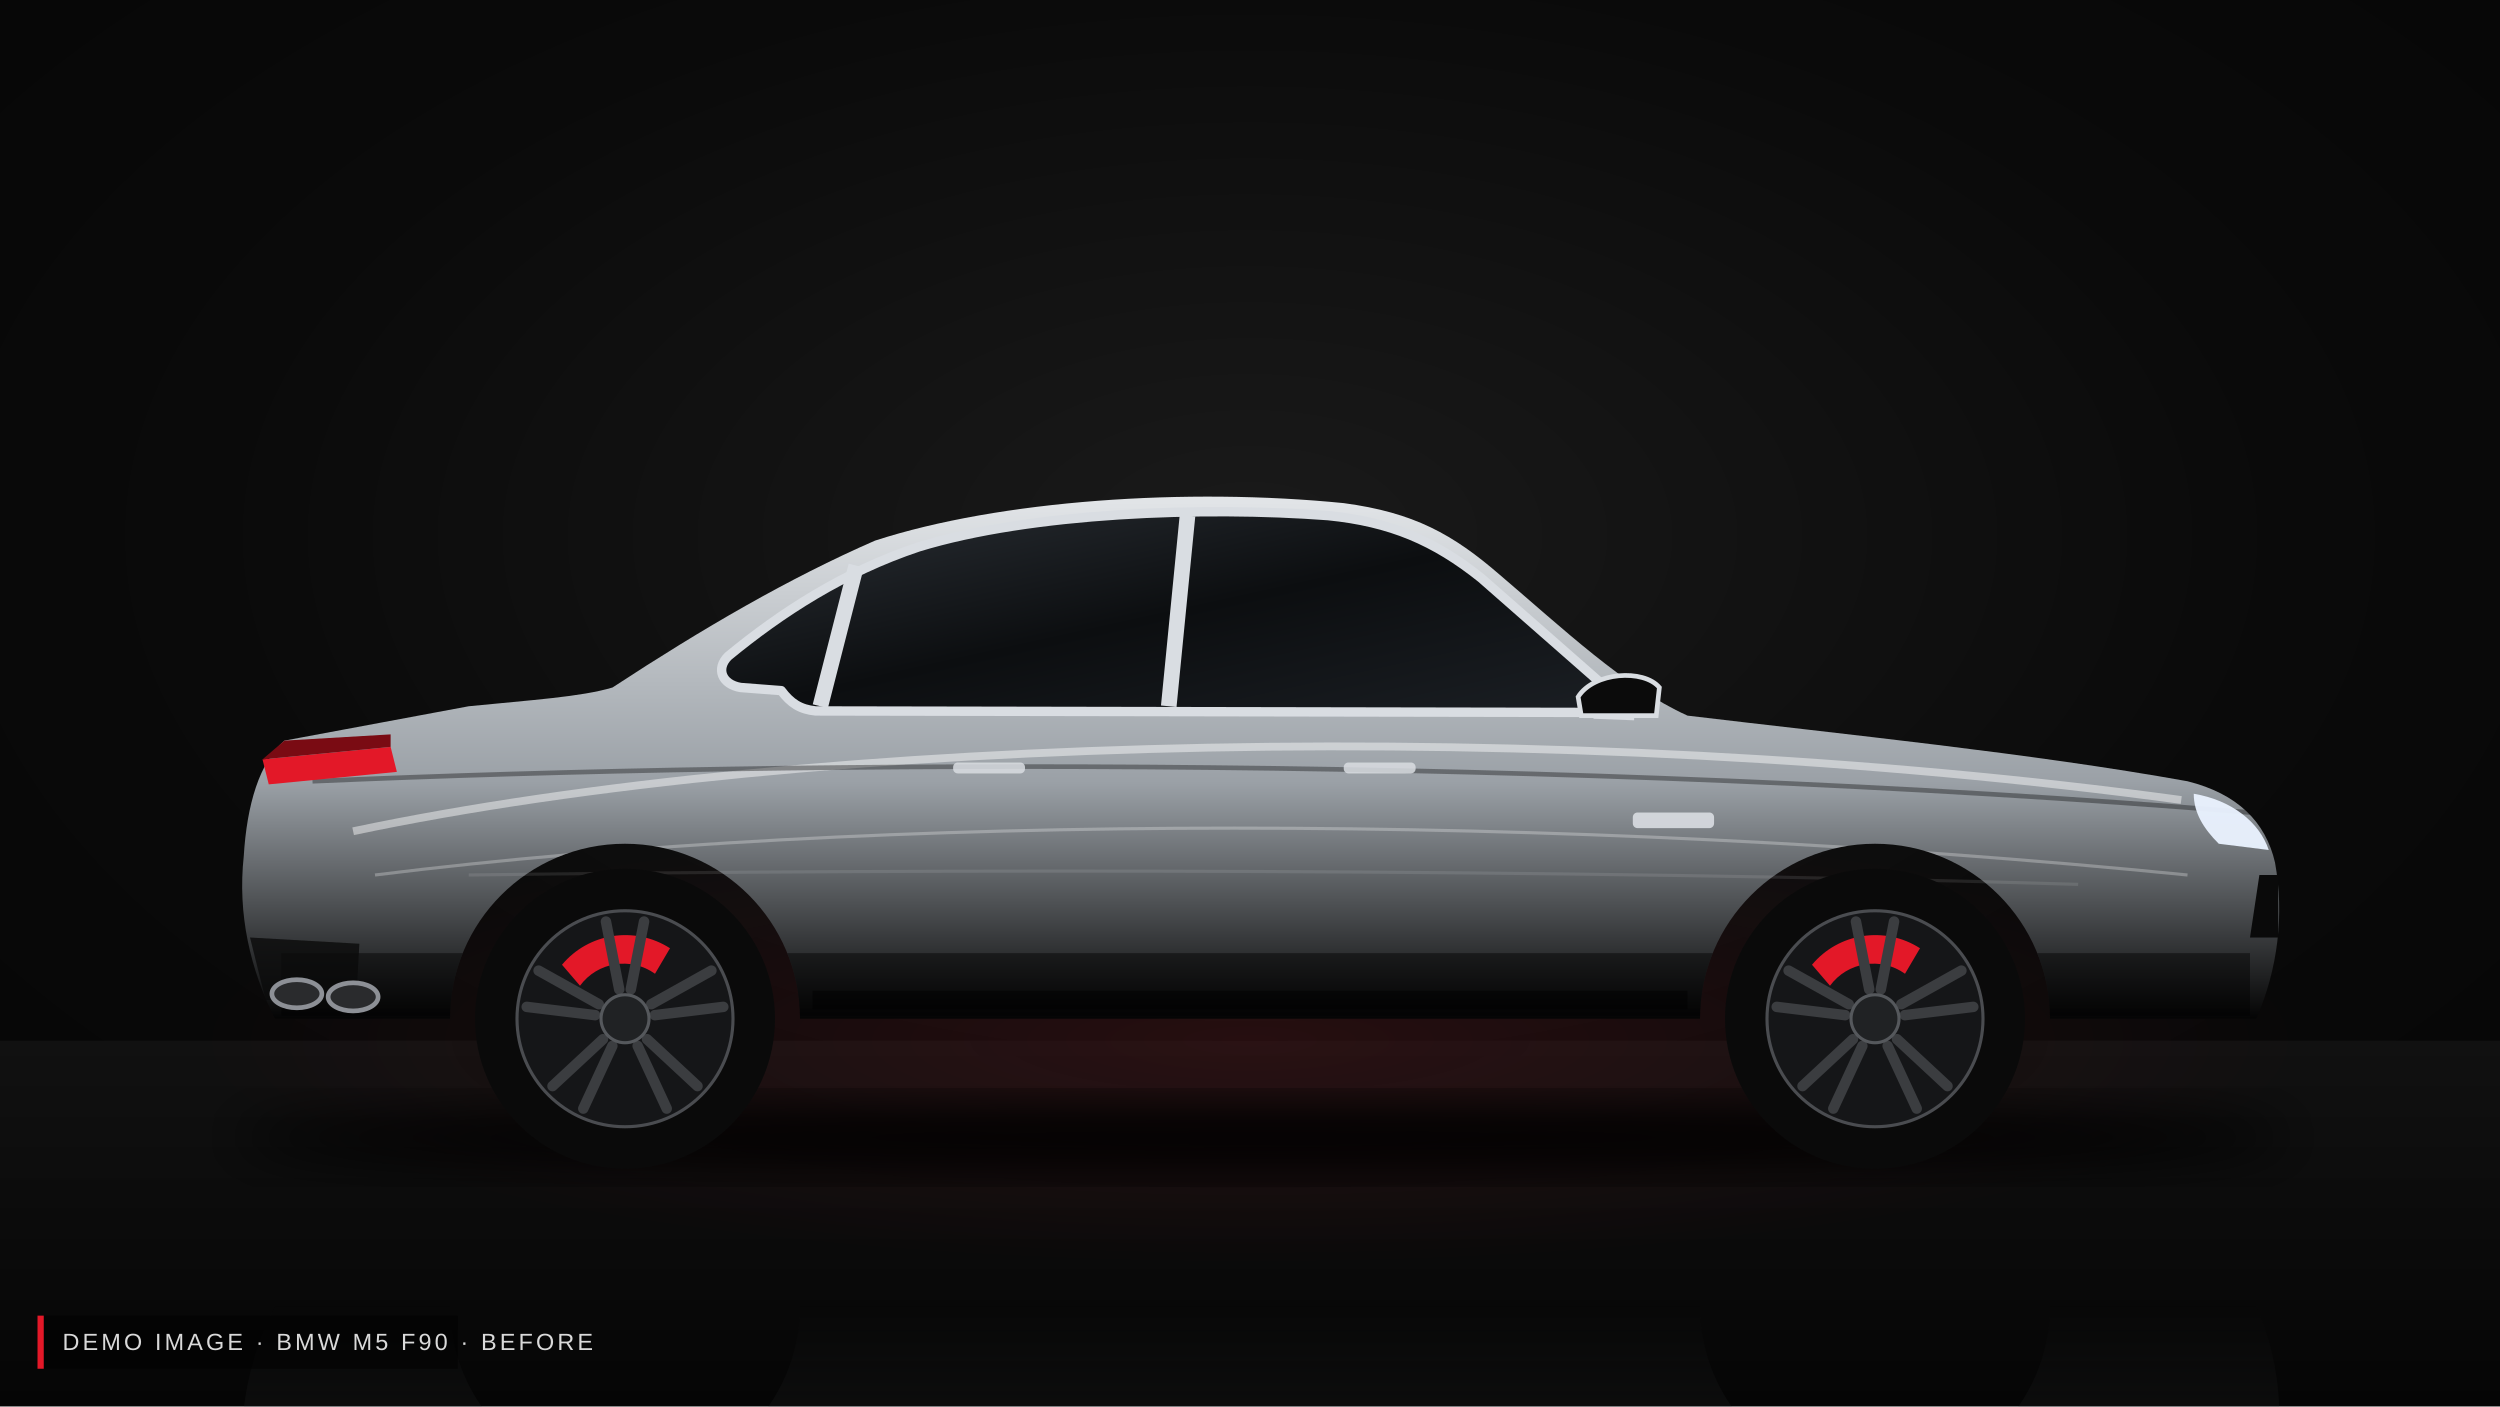
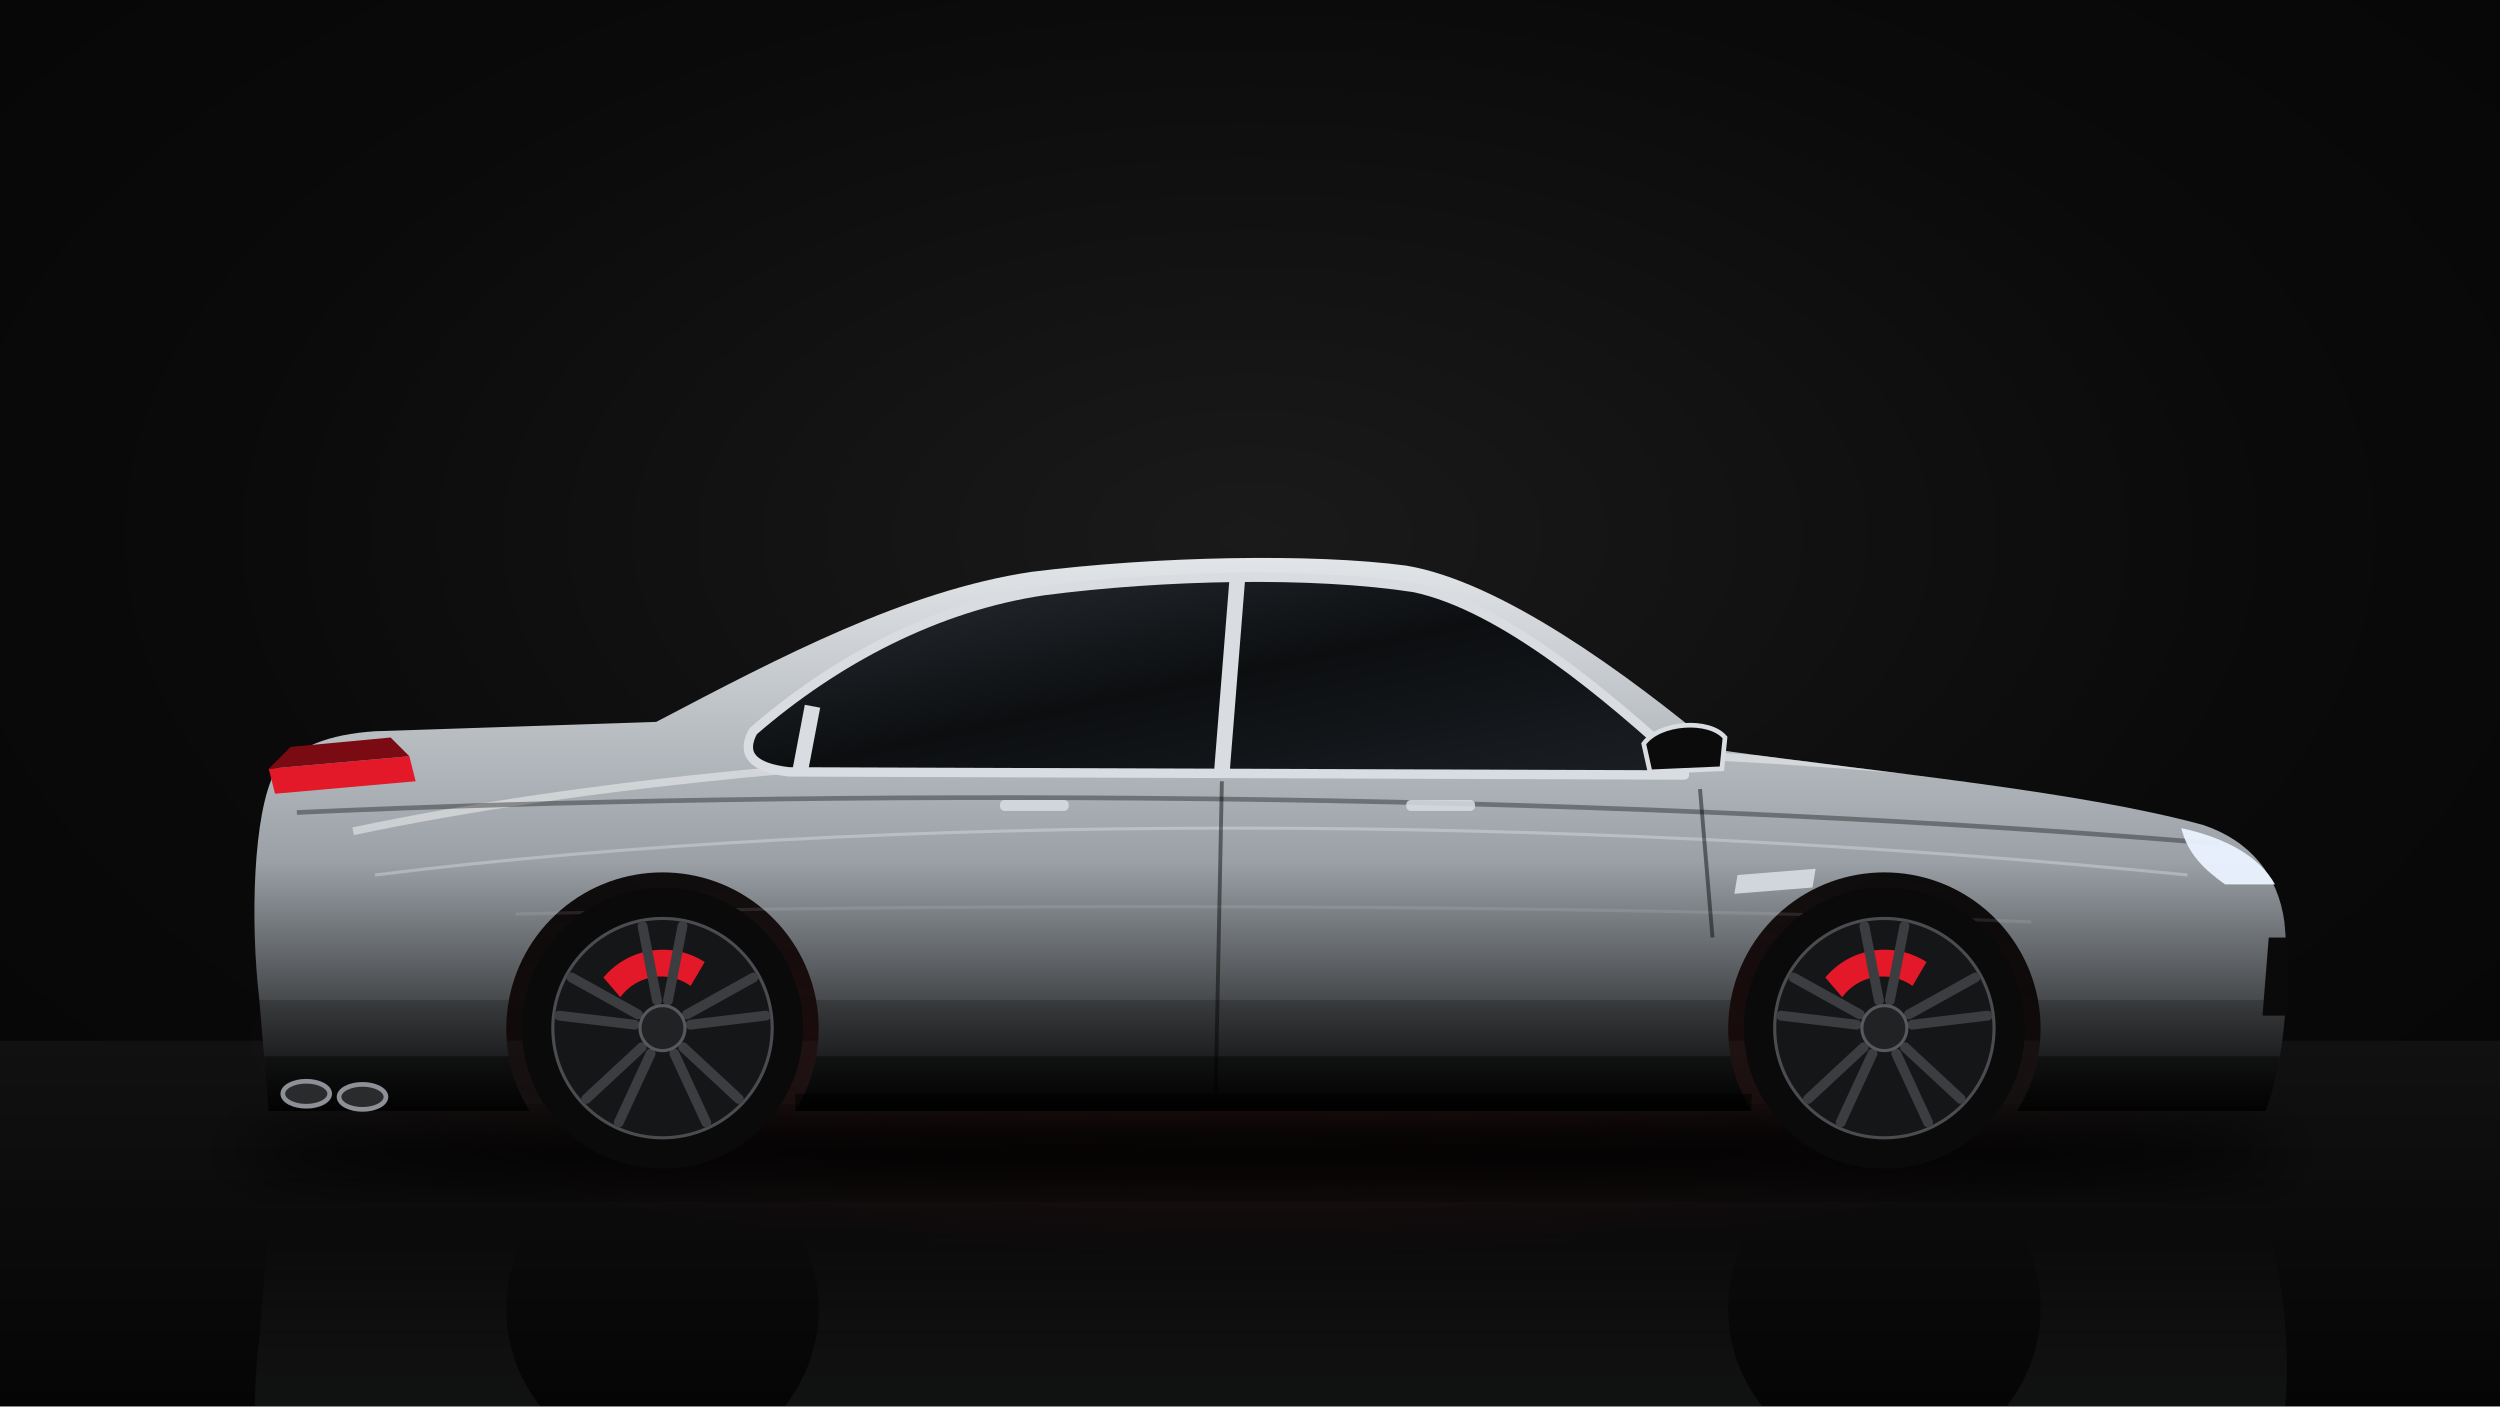
<svg xmlns="http://www.w3.org/2000/svg" viewBox="0 0 1600 900" width="1600" height="900">
  <defs>
    <radialGradient id="bg" cx="50%" cy="38%" r="75%">
      <stop offset="0" stop-color="#1a1a1a" />
      <stop offset=".55" stop-color="#0a0a0a" />
      <stop offset="1" stop-color="#050505" />
    </radialGradient>
    <radialGradient id="redglow" cx="50%" cy="50%" r="50%">
      <stop offset="0" stop-color="#E31828" stop-opacity="0.12" />
      <stop offset="1" stop-color="#E31828" stop-opacity="0" />
    </radialGradient>
    <linearGradient id="paint" x1="0" y1="0" x2="0" y2="1">
      <stop offset="0" stop-color="#e2e5e8" />
      <stop offset=".55" stop-color="#9aa0a6" />
      <stop offset="1" stop-color="#050505" />
    </linearGradient>
    <linearGradient id="glass" x1="0" y1="0" x2="1" y2="1">
      <stop offset="0" stop-color="#2b3036" />
      <stop offset=".5" stop-color="#0c0e10" />
      <stop offset="1" stop-color="#1b1f24" />
    </linearGradient>
    <linearGradient id="floor" x1="0" y1="0" x2="0" y2="1">
      <stop offset="0" stop-color="#111" />
      <stop offset="1" stop-color="#050505" />
    </linearGradient>
    <clipPath id="bodyclip">
-       <path d="M176,652 C160,620 152,585 156,548 C158,515 166,488 182,474 L300,452 C340,448 372,446 392,440 C450,402 505,370 560,346 C640,320 760,312 860,322 C905,328 930,342 960,368 C1000,402 1040,440 1080,458 C1180,470 1300,482 1400,500 C1432,508 1450,526 1456,552 C1462,585 1458,620 1444,652 L1312,652 A112,112 0 0 0 1088,652 L512,652 A112,112 0 0 0 288,652 Z" />
+       <path d="M172,711 L166,640 C160,590 162,520 176,494 C190,478 210,470 240,468 L420,462 C500,420 580,378 660,366 C740,356 840,354 900,362 C960,372 1040,430 1100,480 C1200,494 1330,506 1410,528 C1440,538 1458,560 1462,590 C1466,630 1462,680 1450,711 L1291,711 A100,100 0 1 0 1121,711 L509,711 A100,100 0 1 0 339,711 Z" />
    </clipPath>
    <filter id="blur">
      <feGaussianBlur stdDeviation="18" />
    </filter>
  </defs>
  <rect width="1600" height="900" fill="url(#bg)" />
  <rect y="666" width="1600" height="234" fill="url(#floor)" />
  <ellipse cx="800" cy="666" rx="672" ry="144" fill="url(#redglow)" />
  <g transform="translate(0.0,0.0) scale(1)">
-     <ellipse cx="808" cy="728" rx="660" ry="26" fill="#000" opacity=".9" filter="url(#blur)" />
-     <path d="M176,652 C160,620 152,585 156,548 C158,515 166,488 182,474 L300,452 C340,448 372,446 392,440 C450,402 505,370 560,346 C640,320 760,312 860,322 C905,328 930,342 960,368 C1000,402 1040,440 1080,458 C1180,470 1300,482 1400,500 C1432,508 1450,526 1456,552 C1462,585 1458,620 1444,652 L1312,652 A112,112 0 0 0 1088,652 L512,652 A112,112 0 0 0 288,652 Z" fill="url(#paint)" />
+     <ellipse cx="808" cy="738" rx="660" ry="26" fill="#000" opacity=".9" filter="url(#blur)" />
+     <path d="M172,711 L166,640 C160,590 162,520 176,494 C190,478 210,470 240,468 L420,462 C500,420 580,378 660,366 C740,356 840,354 900,362 C960,372 1040,430 1100,480 C1200,494 1330,506 1410,528 C1440,538 1458,560 1462,590 C1466,630 1462,680 1450,711 L1291,711 A100,100 0 1 0 1121,711 L509,711 A100,100 0 1 0 339,711 Z" fill="url(#paint)" />
    <g clip-path="url(#bodyclip)">
      <path d="M226,532 C520,470 1000,458 1396,512" stroke="#fff" stroke-width="5" fill="none" opacity="0.45" />
      <path d="M240,560 C560,520 1000,520 1400,560" stroke="#fff" stroke-width="2" fill="none" opacity="0.27" />
-       <rect x="180" y="610" width="1260" height="40" fill="#000" opacity=".45" />
+       <rect x="150" y="676" width="1330" height="40" fill="#000" opacity=".55" />
+       <rect x="150" y="640" width="1330" height="36" fill="#000" opacity=".2" />
    </g>
-     <path d="M1046,456 L948,370 C918,346 890,334 850,330 C770,324 660,328 588,350 C540,366 500,392 466,420 C458,428 462,438 474,440 L500,442 C506,450 512,454 522,455 Z" fill="url(#glass)" stroke="#d9dde2" stroke-width="6" stroke-linejoin="round" />
-     <path d="M760,330 L748,452" stroke="#d9dde2" stroke-width="10" />
-     <path d="M1046,456 L1020,455" stroke="#d9dde2" stroke-width="10" />
-     <path d="M548,362 L525,452" stroke="#d9dde2" stroke-width="10" />
-     <path d="M200,500 C520,486 1000,484 1440,520" stroke="#000" stroke-width="3" fill="none" opacity=".35" />
-     <path d="M300,560 C600,556 1000,556 1330,566" stroke="#fff" stroke-width="2" fill="none" opacity=".10" />
-     <rect x="1045" y="520" width="52" height="10" rx="3" fill="#d9dde2" opacity=".9" />
-     <path d="M1010,446 C1020,430 1052,428 1062,440 L1060,458 L1012,458 Z" fill="#0b0b0b" stroke="#d9dde2" stroke-width="3" />
-     <rect x="860" y="488" width="46" height="7" rx="3" fill="#d9dde2" opacity=".85" />
-     <rect x="610" y="488" width="46" height="7" rx="3" fill="#d9dde2" opacity=".85" />
-     <path d="M1404,508 C1428,512 1446,526 1452,544 L1420,540 C1410,530 1404,520 1404,508 Z" fill="#eaf2ff" opacity=".95" />
-     <path d="M1446,560 L1458,560 L1458,600 L1440,600 Z" fill="#0a0a0a" />
-     <path d="M168,486 L250,478 L254,494 L172,502 Z" fill="#E31828" />
-     <path d="M168,486 L182,474 L250,470 L250,478 Z" fill="#7a0b13" />
-     <path d="M160,600 L230,604 L228,640 L170,640 Z" fill="#0a0a0a" opacity=".8" />
-     <path d="M520,640 L1080,640" stroke="#000" stroke-width="12" opacity=".5" />
-     <ellipse cx="190" cy="636" rx="16" ry="9" fill="#2a2b2d" stroke="#8d9096" stroke-width="3" />
-     <ellipse cx="226" cy="638" rx="16" ry="9" fill="#2a2b2d" stroke="#8d9096" stroke-width="3" />
+     <path d="M1078,490 C1030,446 962,388 905,376 C840,366 745,368 668,378 C600,388 535,422 482,468 Q470,490 505,494 L1078,496 Z" fill="url(#glass)" stroke="#d9dde2" stroke-width="6" stroke-linejoin="round" />
+     <path d="M792,369 L782,494" stroke="#d9dde2" stroke-width="10" />
+     <path d="M520,452 L512,494" stroke="#d9dde2" stroke-width="10" />
+     <path d="M190,520 C520,505 1000,505 1420,540" stroke="#000" stroke-width="3" fill="none" opacity=".35" />
+     <path d="M330,585 C600,578 1000,578 1300,590" stroke="#fff" stroke-width="2" fill="none" opacity=".10" />
+     <path d="M782,500 L778,700 M1088,505 L1096,600" stroke="#000" stroke-width="2.5" opacity=".45" />
+     <path d="M1112,560 L1162,556 L1160,568 L1110,572 Z" fill="#d9dde2" opacity=".9" />
+     <path d="M1052,476 C1062,462 1094,460 1104,472 L1102,492 L1056,494 Z" fill="#0b0b0b" stroke="#d9dde2" stroke-width="3" />
+     <rect x="900" y="512" width="44" height="7" rx="3" fill="#d9dde2" opacity=".85" />
+     <rect x="640" y="512" width="44" height="7" rx="3" fill="#d9dde2" opacity=".85" />
+     <path d="M1396,530 C1424,536 1446,548 1456,566 L1424,566 C1410,556 1400,546 1396,530 Z" fill="#eaf2ff" opacity=".95" />
+     <path d="M1452,600 L1464,600 L1464,650 L1448,650 Z" fill="#0a0a0a" />
+     <path d="M172,492 L262,484 L266,500 L176,508 Z" fill="#E31828" />
+     <path d="M172,492 L186,478 L250,472 L262,484 Z" fill="#7a0b13" />
+     <path d="M509,700 L1121,700 L1121,711 L509,711 Z" fill="#000" opacity=".55" />
+     <ellipse cx="196" cy="700" rx="15" ry="8" fill="#2a2b2d" stroke="#8d9096" stroke-width="3" />
+     <ellipse cx="232" cy="702" rx="15" ry="8" fill="#2a2b2d" stroke="#8d9096" stroke-width="3" />
    <g>
-       <circle cx="400" cy="652" r="96" fill="#0a0a0a" />
-       <circle cx="400" cy="652" r="69.12" fill="#151618" stroke="#4a4c50" stroke-width="2" />
-       <path d="M359.68,617.44 A52.8,52.8 0 0 1 428.8,606.88 L419.2,623.2 A34.56,34.56 0 0 0 371.2,630.88 Z" fill="#E31828" />
-       <line x1="419.1" y1="649.7" x2="462.9" y2="644.4" stroke="#3b3d40" stroke-width="6.7" stroke-linecap="round" />
-       <line x1="414.1" y1="665.1" x2="446.4" y2="695.1" stroke="#3b3d40" stroke-width="6.7" stroke-linecap="round" />
-       <line x1="408.1" y1="669.4" x2="426.7" y2="709.5" stroke="#3b3d40" stroke-width="6.7" stroke-linecap="round" />
-       <line x1="391.9" y1="669.4" x2="373.3" y2="709.5" stroke="#3b3d40" stroke-width="6.7" stroke-linecap="round" />
-       <line x1="385.9" y1="665.1" x2="353.6" y2="695.1" stroke="#3b3d40" stroke-width="6.7" stroke-linecap="round" />
-       <line x1="380.9" y1="649.7" x2="337.1" y2="644.4" stroke="#3b3d40" stroke-width="6.7" stroke-linecap="round" />
-       <line x1="383.2" y1="642.7" x2="344.7" y2="621.2" stroke="#3b3d40" stroke-width="6.7" stroke-linecap="round" />
-       <line x1="396.3" y1="633.2" x2="387.8" y2="589.8" stroke="#3b3d40" stroke-width="6.7" stroke-linecap="round" />
-       <line x1="403.7" y1="633.2" x2="412.2" y2="589.8" stroke="#3b3d40" stroke-width="6.7" stroke-linecap="round" />
-       <line x1="416.8" y1="642.7" x2="455.3" y2="621.2" stroke="#3b3d40" stroke-width="6.7" stroke-linecap="round" />
-       <circle cx="400" cy="652" r="15.36" fill="#202224" stroke="#55585c" stroke-width="2" />
+       <circle cx="424" cy="658" r="90" fill="#0a0a0a" />
+       <circle cx="424" cy="658" r="70.2" fill="#151618" stroke="#4a4c50" stroke-width="2" />
+       <path d="M386.2,625.6 A49.5,49.5 0 0 1 451,615.7 L442,631 A32.4,32.4 0 0 0 397,638.2 Z" fill="#E31828" />
+       <line x1="441.9" y1="655.8" x2="490.1" y2="650.0" stroke="#3b3d40" stroke-width="6.3" stroke-linecap="round" />
+       <line x1="437.2" y1="670.2" x2="472.8" y2="703.3" stroke="#3b3d40" stroke-width="6.3" stroke-linecap="round" />
+       <line x1="431.6" y1="674.3" x2="452.0" y2="718.4" stroke="#3b3d40" stroke-width="6.3" stroke-linecap="round" />
+       <line x1="416.4" y1="674.3" x2="396.0" y2="718.4" stroke="#3b3d40" stroke-width="6.3" stroke-linecap="round" />
+       <line x1="410.8" y1="670.2" x2="375.2" y2="703.3" stroke="#3b3d40" stroke-width="6.3" stroke-linecap="round" />
+       <line x1="406.1" y1="655.8" x2="357.9" y2="650.0" stroke="#3b3d40" stroke-width="6.3" stroke-linecap="round" />
+       <line x1="408.3" y1="649.2" x2="365.8" y2="625.6" stroke="#3b3d40" stroke-width="6.3" stroke-linecap="round" />
+       <line x1="420.5" y1="640.3" x2="411.2" y2="592.7" stroke="#3b3d40" stroke-width="6.3" stroke-linecap="round" />
+       <line x1="427.5" y1="640.3" x2="436.8" y2="592.7" stroke="#3b3d40" stroke-width="6.3" stroke-linecap="round" />
+       <line x1="439.7" y1="649.2" x2="482.2" y2="625.6" stroke="#3b3d40" stroke-width="6.3" stroke-linecap="round" />
+       <circle cx="424" cy="658" r="14.4" fill="#202224" stroke="#55585c" stroke-width="2" />
    </g>
    <g>
-       <circle cx="1200" cy="652" r="96" fill="#0a0a0a" />
-       <circle cx="1200" cy="652" r="69.12" fill="#151618" stroke="#4a4c50" stroke-width="2" />
-       <path d="M1159.68,617.44 A52.8,52.8 0 0 1 1228.8,606.88 L1219.2,623.2 A34.56,34.56 0 0 0 1171.2,630.88 Z" fill="#E31828" />
-       <line x1="1219.1" y1="649.7" x2="1262.9" y2="644.4" stroke="#3b3d40" stroke-width="6.7" stroke-linecap="round" />
-       <line x1="1214.1" y1="665.1" x2="1246.4" y2="695.1" stroke="#3b3d40" stroke-width="6.7" stroke-linecap="round" />
-       <line x1="1208.1" y1="669.4" x2="1226.7" y2="709.5" stroke="#3b3d40" stroke-width="6.7" stroke-linecap="round" />
-       <line x1="1191.9" y1="669.4" x2="1173.3" y2="709.5" stroke="#3b3d40" stroke-width="6.7" stroke-linecap="round" />
-       <line x1="1185.9" y1="665.1" x2="1153.6" y2="695.1" stroke="#3b3d40" stroke-width="6.7" stroke-linecap="round" />
-       <line x1="1180.9" y1="649.7" x2="1137.1" y2="644.4" stroke="#3b3d40" stroke-width="6.7" stroke-linecap="round" />
-       <line x1="1183.2" y1="642.7" x2="1144.7" y2="621.2" stroke="#3b3d40" stroke-width="6.7" stroke-linecap="round" />
-       <line x1="1196.3" y1="633.2" x2="1187.8" y2="589.8" stroke="#3b3d40" stroke-width="6.7" stroke-linecap="round" />
-       <line x1="1203.7" y1="633.2" x2="1212.2" y2="589.8" stroke="#3b3d40" stroke-width="6.7" stroke-linecap="round" />
-       <line x1="1216.8" y1="642.7" x2="1255.3" y2="621.2" stroke="#3b3d40" stroke-width="6.7" stroke-linecap="round" />
-       <circle cx="1200" cy="652" r="15.36" fill="#202224" stroke="#55585c" stroke-width="2" />
+       <circle cx="1206" cy="658" r="90" fill="#0a0a0a" />
+       <circle cx="1206" cy="658" r="70.2" fill="#151618" stroke="#4a4c50" stroke-width="2" />
+       <path d="M1168.2,625.6 A49.5,49.5 0 0 1 1233,615.7 L1224,631 A32.4,32.4 0 0 0 1179,638.2 Z" fill="#E31828" />
+       <line x1="1223.9" y1="655.8" x2="1272.1" y2="650.0" stroke="#3b3d40" stroke-width="6.3" stroke-linecap="round" />
+       <line x1="1219.2" y1="670.2" x2="1254.8" y2="703.3" stroke="#3b3d40" stroke-width="6.3" stroke-linecap="round" />
+       <line x1="1213.6" y1="674.3" x2="1234.0" y2="718.4" stroke="#3b3d40" stroke-width="6.3" stroke-linecap="round" />
+       <line x1="1198.4" y1="674.3" x2="1178.0" y2="718.4" stroke="#3b3d40" stroke-width="6.3" stroke-linecap="round" />
+       <line x1="1192.8" y1="670.2" x2="1157.2" y2="703.3" stroke="#3b3d40" stroke-width="6.3" stroke-linecap="round" />
+       <line x1="1188.1" y1="655.8" x2="1139.9" y2="650.0" stroke="#3b3d40" stroke-width="6.3" stroke-linecap="round" />
+       <line x1="1190.3" y1="649.2" x2="1147.8" y2="625.6" stroke="#3b3d40" stroke-width="6.3" stroke-linecap="round" />
+       <line x1="1202.5" y1="640.3" x2="1193.2" y2="592.7" stroke="#3b3d40" stroke-width="6.3" stroke-linecap="round" />
+       <line x1="1209.5" y1="640.3" x2="1218.8" y2="592.7" stroke="#3b3d40" stroke-width="6.3" stroke-linecap="round" />
+       <line x1="1221.7" y1="649.2" x2="1264.2" y2="625.6" stroke="#3b3d40" stroke-width="6.3" stroke-linecap="round" />
+       <circle cx="1206" cy="658" r="14.4" fill="#202224" stroke="#55585c" stroke-width="2" />
    </g>
-     <g opacity=".12" transform="translate(0,1488) scale(1,-1)">
-       <path d="M176,652 C160,620 152,585 156,548 C158,515 166,488 182,474 L300,452 C340,448 372,446 392,440 C450,402 505,370 560,346 C640,320 760,312 860,322 C905,328 930,342 960,368 C1000,402 1040,440 1080,458 C1180,470 1300,482 1400,500 C1432,508 1450,526 1456,552 C1462,585 1458,620 1444,652 L1312,652 A112,112 0 0 0 1088,652 L512,652 A112,112 0 0 0 288,652 Z" fill="url(#paint)" />
+     <g opacity=".12" transform="translate(0,1496) scale(1,-1)">
+       <path d="M172,711 L166,640 C160,590 162,520 176,494 C190,478 210,470 240,468 L420,462 C500,420 580,378 660,366 C740,356 840,354 900,362 C960,372 1040,430 1100,480 C1200,494 1330,506 1410,528 C1440,538 1458,560 1462,590 C1466,630 1462,680 1450,711 L1291,711 A100,100 0 1 0 1121,711 L509,711 A100,100 0 1 0 339,711 Z" fill="url(#paint)" />
    </g>
  </g>
-   <g font-family="Arial, Helvetica, sans-serif" fill="#fff">
-     <rect x="24" y="842" width="269" height="34" fill="#000" opacity=".55" />
-     <rect x="24" y="842" width="4" height="34" fill="#E31828" />
-     <text x="40" y="864" font-size="15" letter-spacing="2" opacity=".85">DEMO IMAGE · BMW M5 F90 · BEFORE</text>
-   </g>
</svg>
